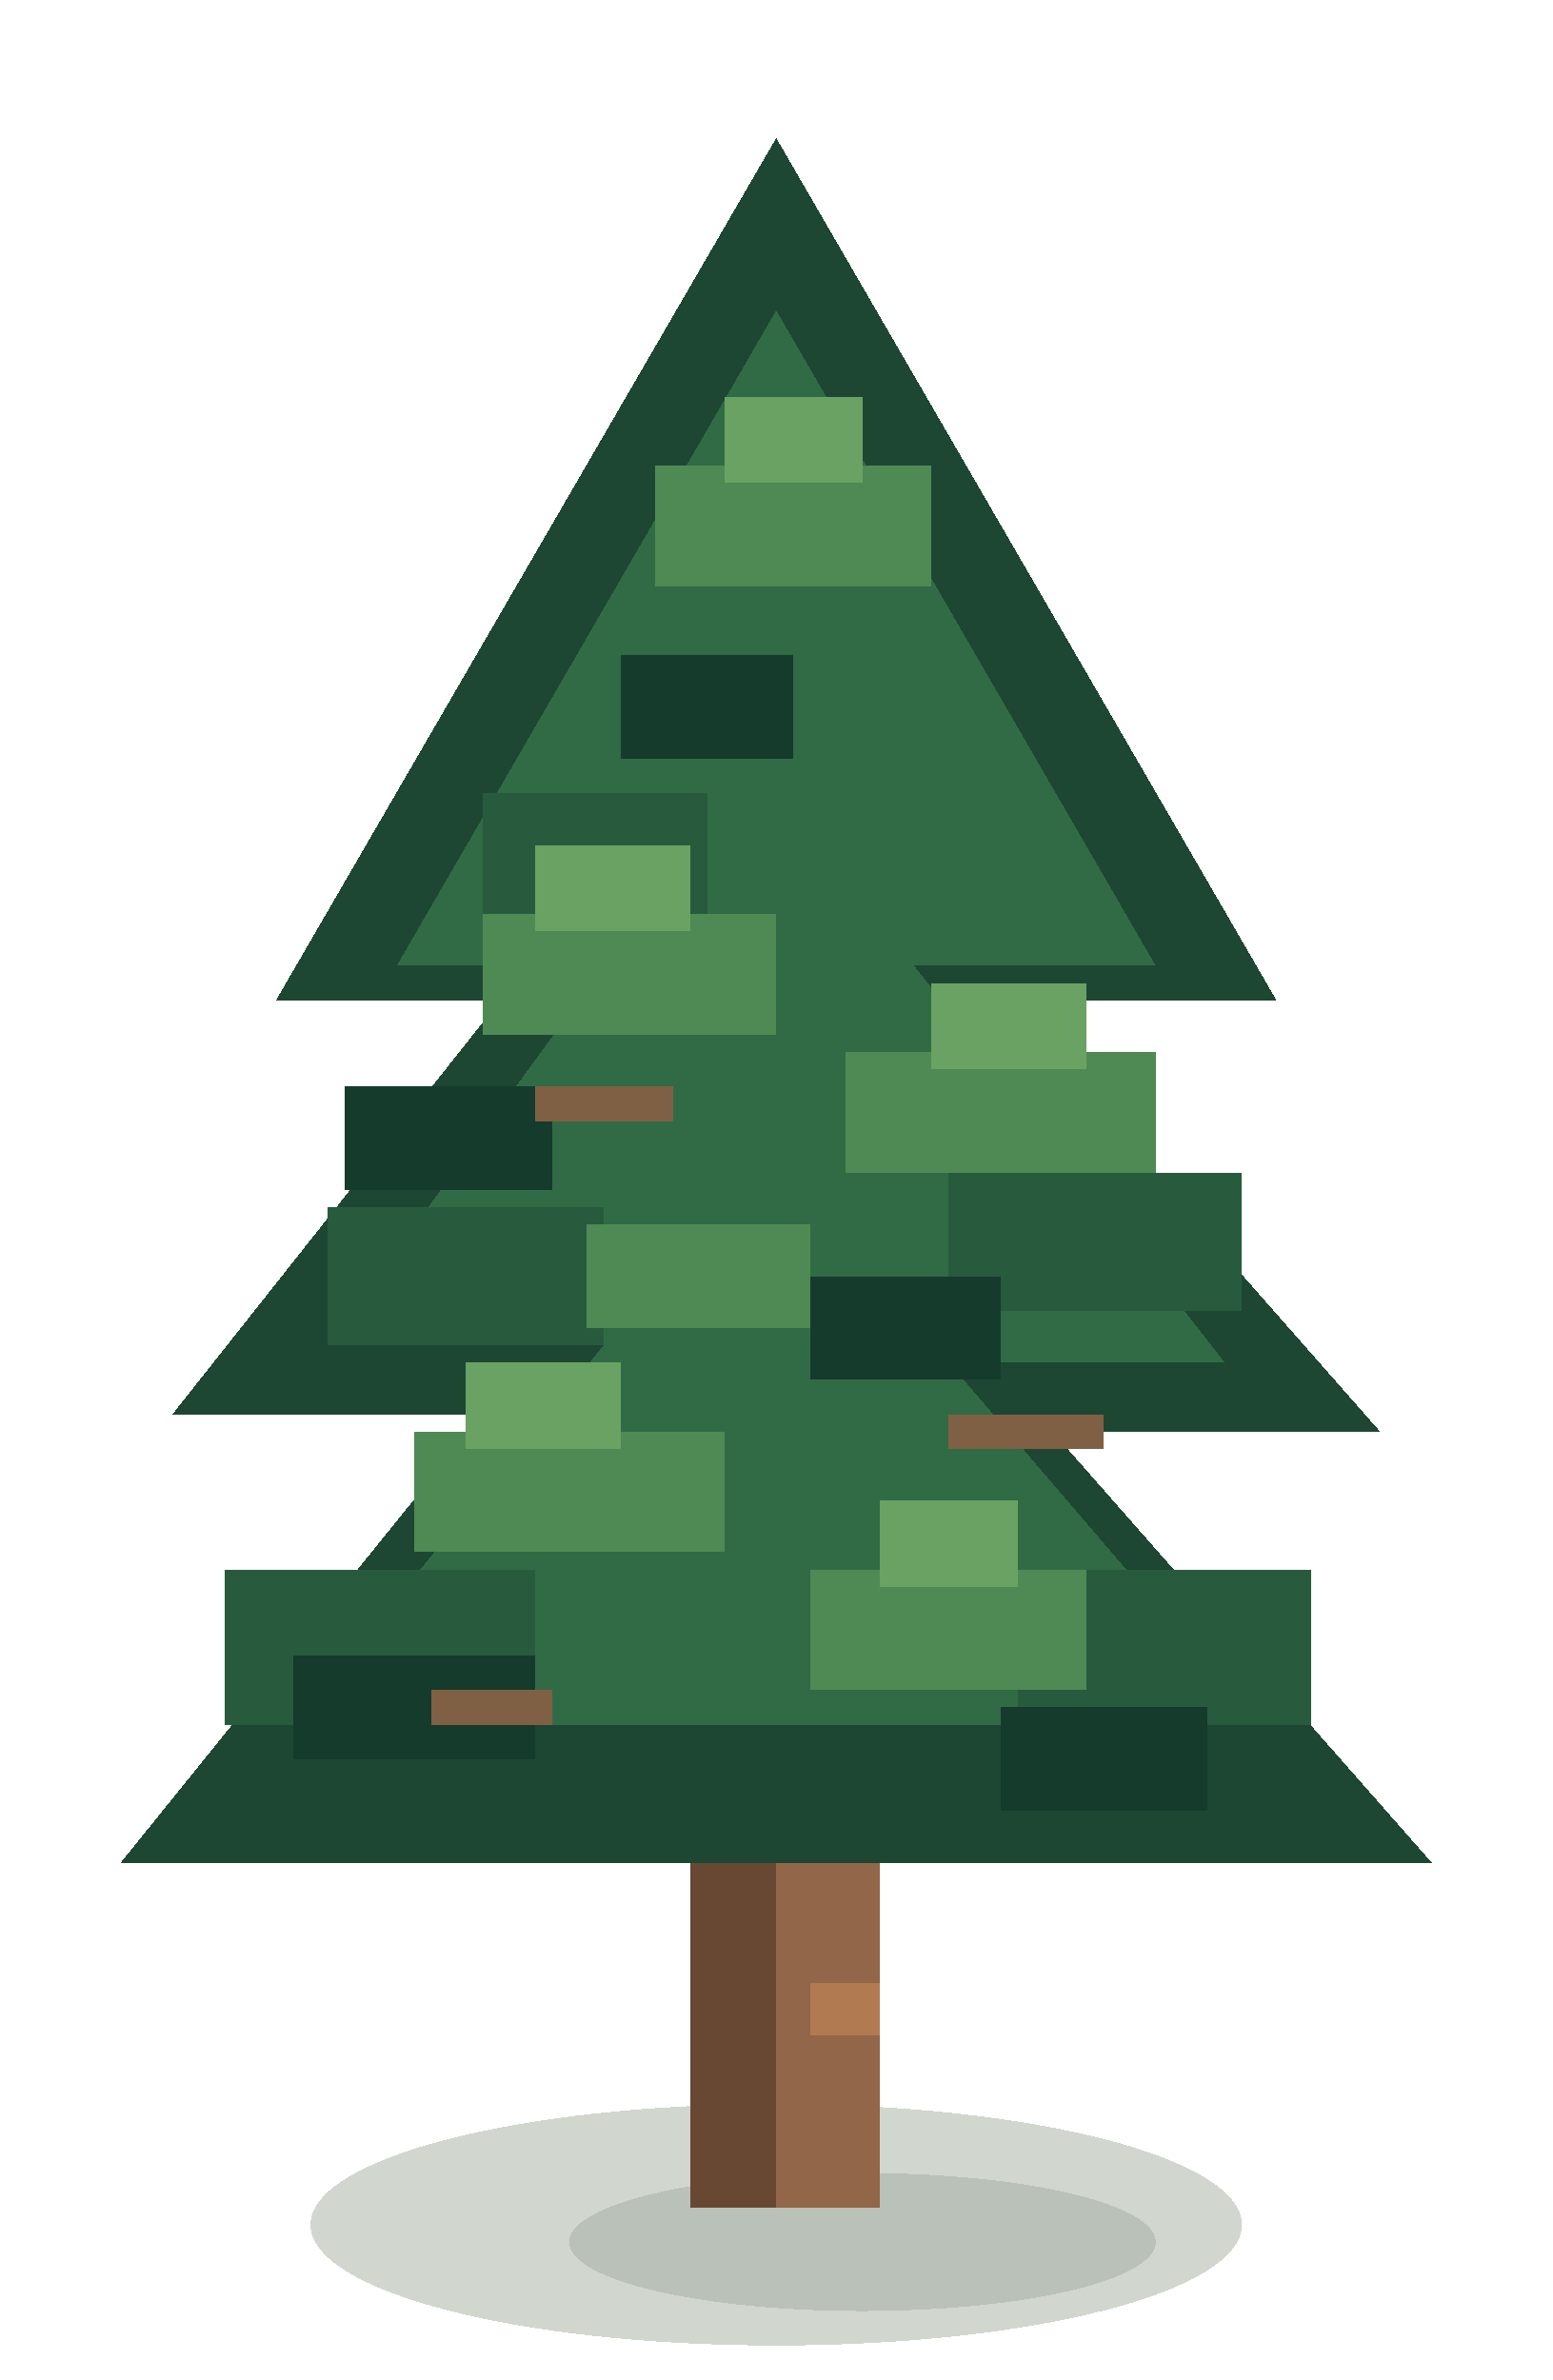
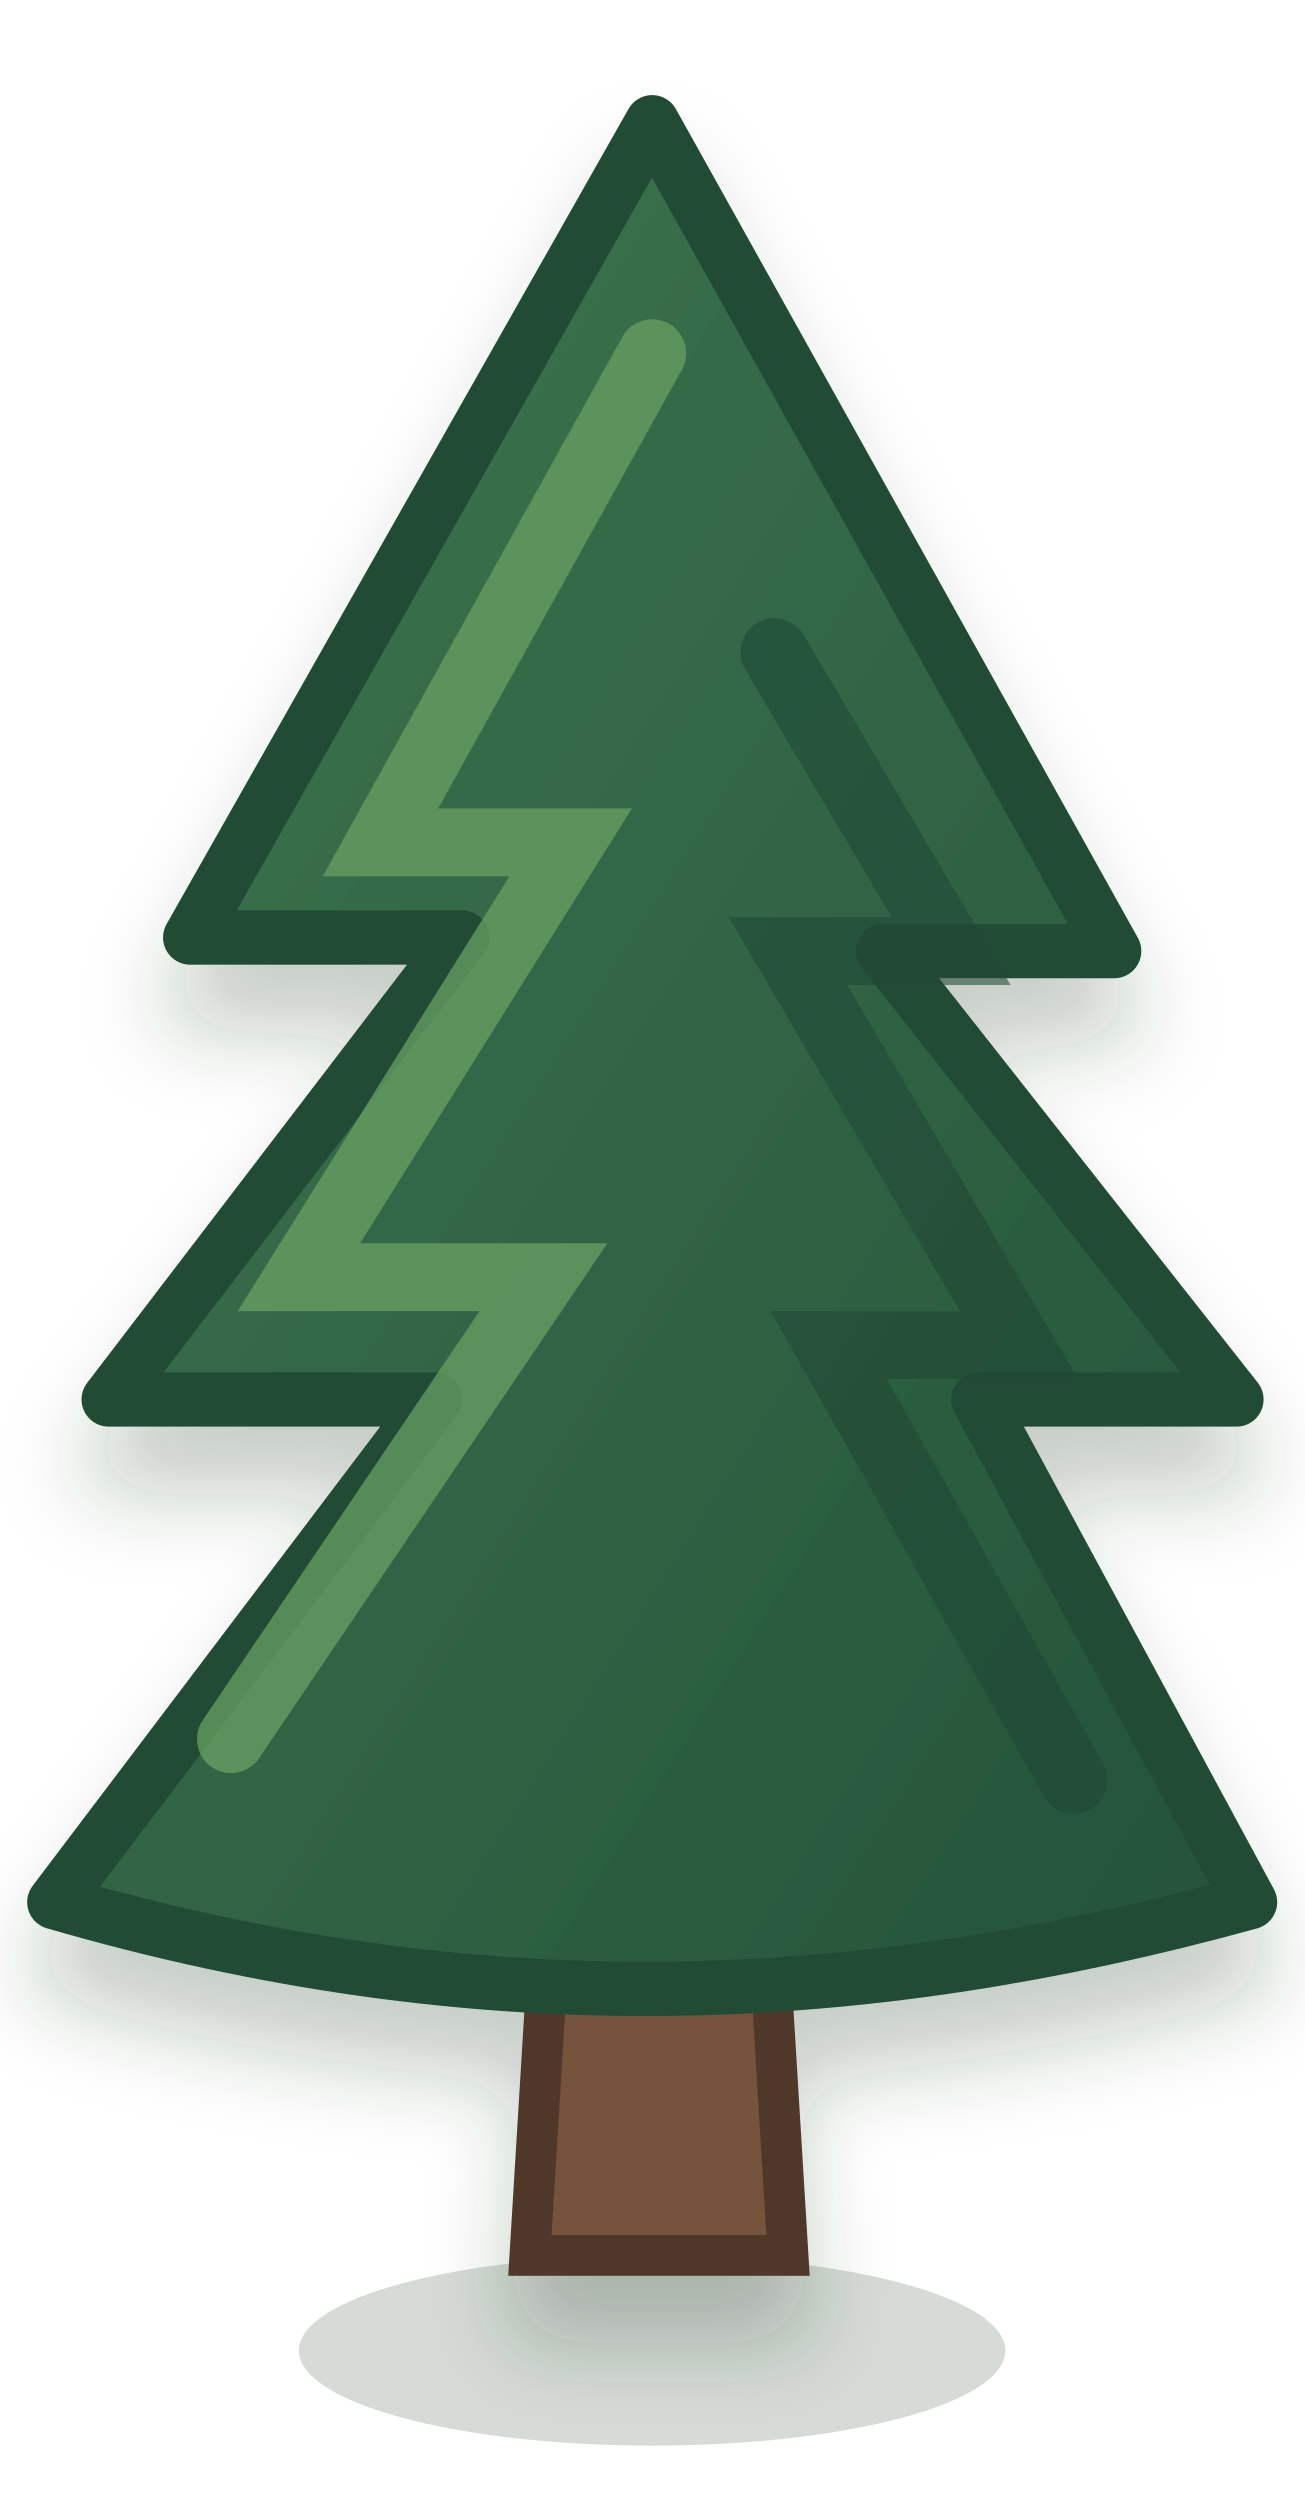
- <svg xmlns="http://www.w3.org/2000/svg" width="90" height="138" viewBox="0 0 90 138" shape-rendering="crispEdges">
-   <rect width="90" height="138" fill="none" />
-   <ellipse cx="45" cy="129" rx="27" ry="7" fill="#405238" opacity=".24" />
-   <ellipse cx="50" cy="130" rx="17" ry="4" fill="#25372b" opacity=".14" />
-   <rect x="40" y="92" width="11" height="36" fill="#684833" />
-   <rect x="45" y="92" width="6" height="36" fill="#926648" />
-   <rect x="41" y="103" width="4" height="4" fill="#4d382b" />
-   <rect x="47" y="115" width="4" height="3" fill="#b17a51" />
-   <path d="M45 8 16 58h13L10 82h18L7 108h76L61 83h19L58 58h16z" fill="#1d4733" />
-   <path d="M45 18 23 56h12L19 78h16L17 100h56L55 79h16L53 56h14z" fill="#316b45" />
-   <g fill="#285b3d">
-     <rect x="13" y="91" width="18" height="9" />
-     <rect x="59" y="91" width="17" height="9" />
-     <rect x="19" y="70" width="16" height="8" />
-     <rect x="55" y="68" width="17" height="8" />
-     <rect x="28" y="46" width="13" height="8" />
-   </g>
-   <g fill="#4f8a54">
-     <rect x="38" y="27" width="16" height="7" />
-     <rect x="28" y="53" width="17" height="7" />
-     <rect x="49" y="61" width="18" height="7" />
-     <rect x="24" y="83" width="18" height="7" />
-     <rect x="47" y="91" width="16" height="7" />
-     <rect x="34" y="71" width="13" height="6" />
-   </g>
-   <g fill="#6aa263">
-     <rect x="42" y="23" width="8" height="5" />
-     <rect x="31" y="49" width="9" height="5" />
-     <rect x="54" y="57" width="9" height="5" />
-     <rect x="27" y="79" width="9" height="5" />
-     <rect x="51" y="87" width="8" height="5" />
-   </g>
-   <g fill="#153b2d">
-     <rect x="36" y="38" width="10" height="6" />
-     <rect x="20" y="63" width="12" height="6" />
-     <rect x="47" y="74" width="11" height="6" />
-     <rect x="17" y="96" width="14" height="6" />
-     <rect x="58" y="99" width="12" height="6" />
-   </g>
-   <g fill="#806044">
-     <rect x="31" y="63" width="8" height="2" />
-     <rect x="55" y="82" width="9" height="2" />
-     <rect x="25" y="98" width="7" height="2" />
+ <svg xmlns="http://www.w3.org/2000/svg" width="96" height="184" viewBox="0 0 96 184">
+   <defs>
+     <filter id="s" x="-30%" y="-20%" width="160%" height="160%">
+       <feDropShadow dx="0" dy="5" stdDeviation="3" flood-color="#223b2b" flood-opacity=".25" />
+     </filter>
+     <linearGradient id="p" x1="0" y1="0" x2="1" y2="1">
+       <stop stop-color="#3f7850" />
+       <stop offset="1" stop-color="#24523a" />
+     </linearGradient>
+   </defs>
+   <ellipse cx="48" cy="173" rx="26" ry="7" fill="#314d37" opacity=".2" />
+   <g filter="url(#s)">
+     <path d="M44 84h9l5 82H39z" fill="#75523d" stroke="#503829" stroke-width="3" />
+     <path d="M48 9L14 69h20L8 103h24L4 140c31 9 59 8 88 0l-20-37h19L65 70h17z" fill="url(#p)" stroke="#244b36" stroke-width="4" stroke-linejoin="round" />
+     <path d="M48 26L28 62h14L22 94h18L17 128" fill="none" stroke="#68a063" stroke-width="5" stroke-linecap="round" opacity=".75" />
+     <path d="M57 48l13 22H58l17 29H61l18 32" fill="none" stroke="#1f4633" stroke-width="5" stroke-linecap="round" opacity=".55" />
  </g>
</svg>
